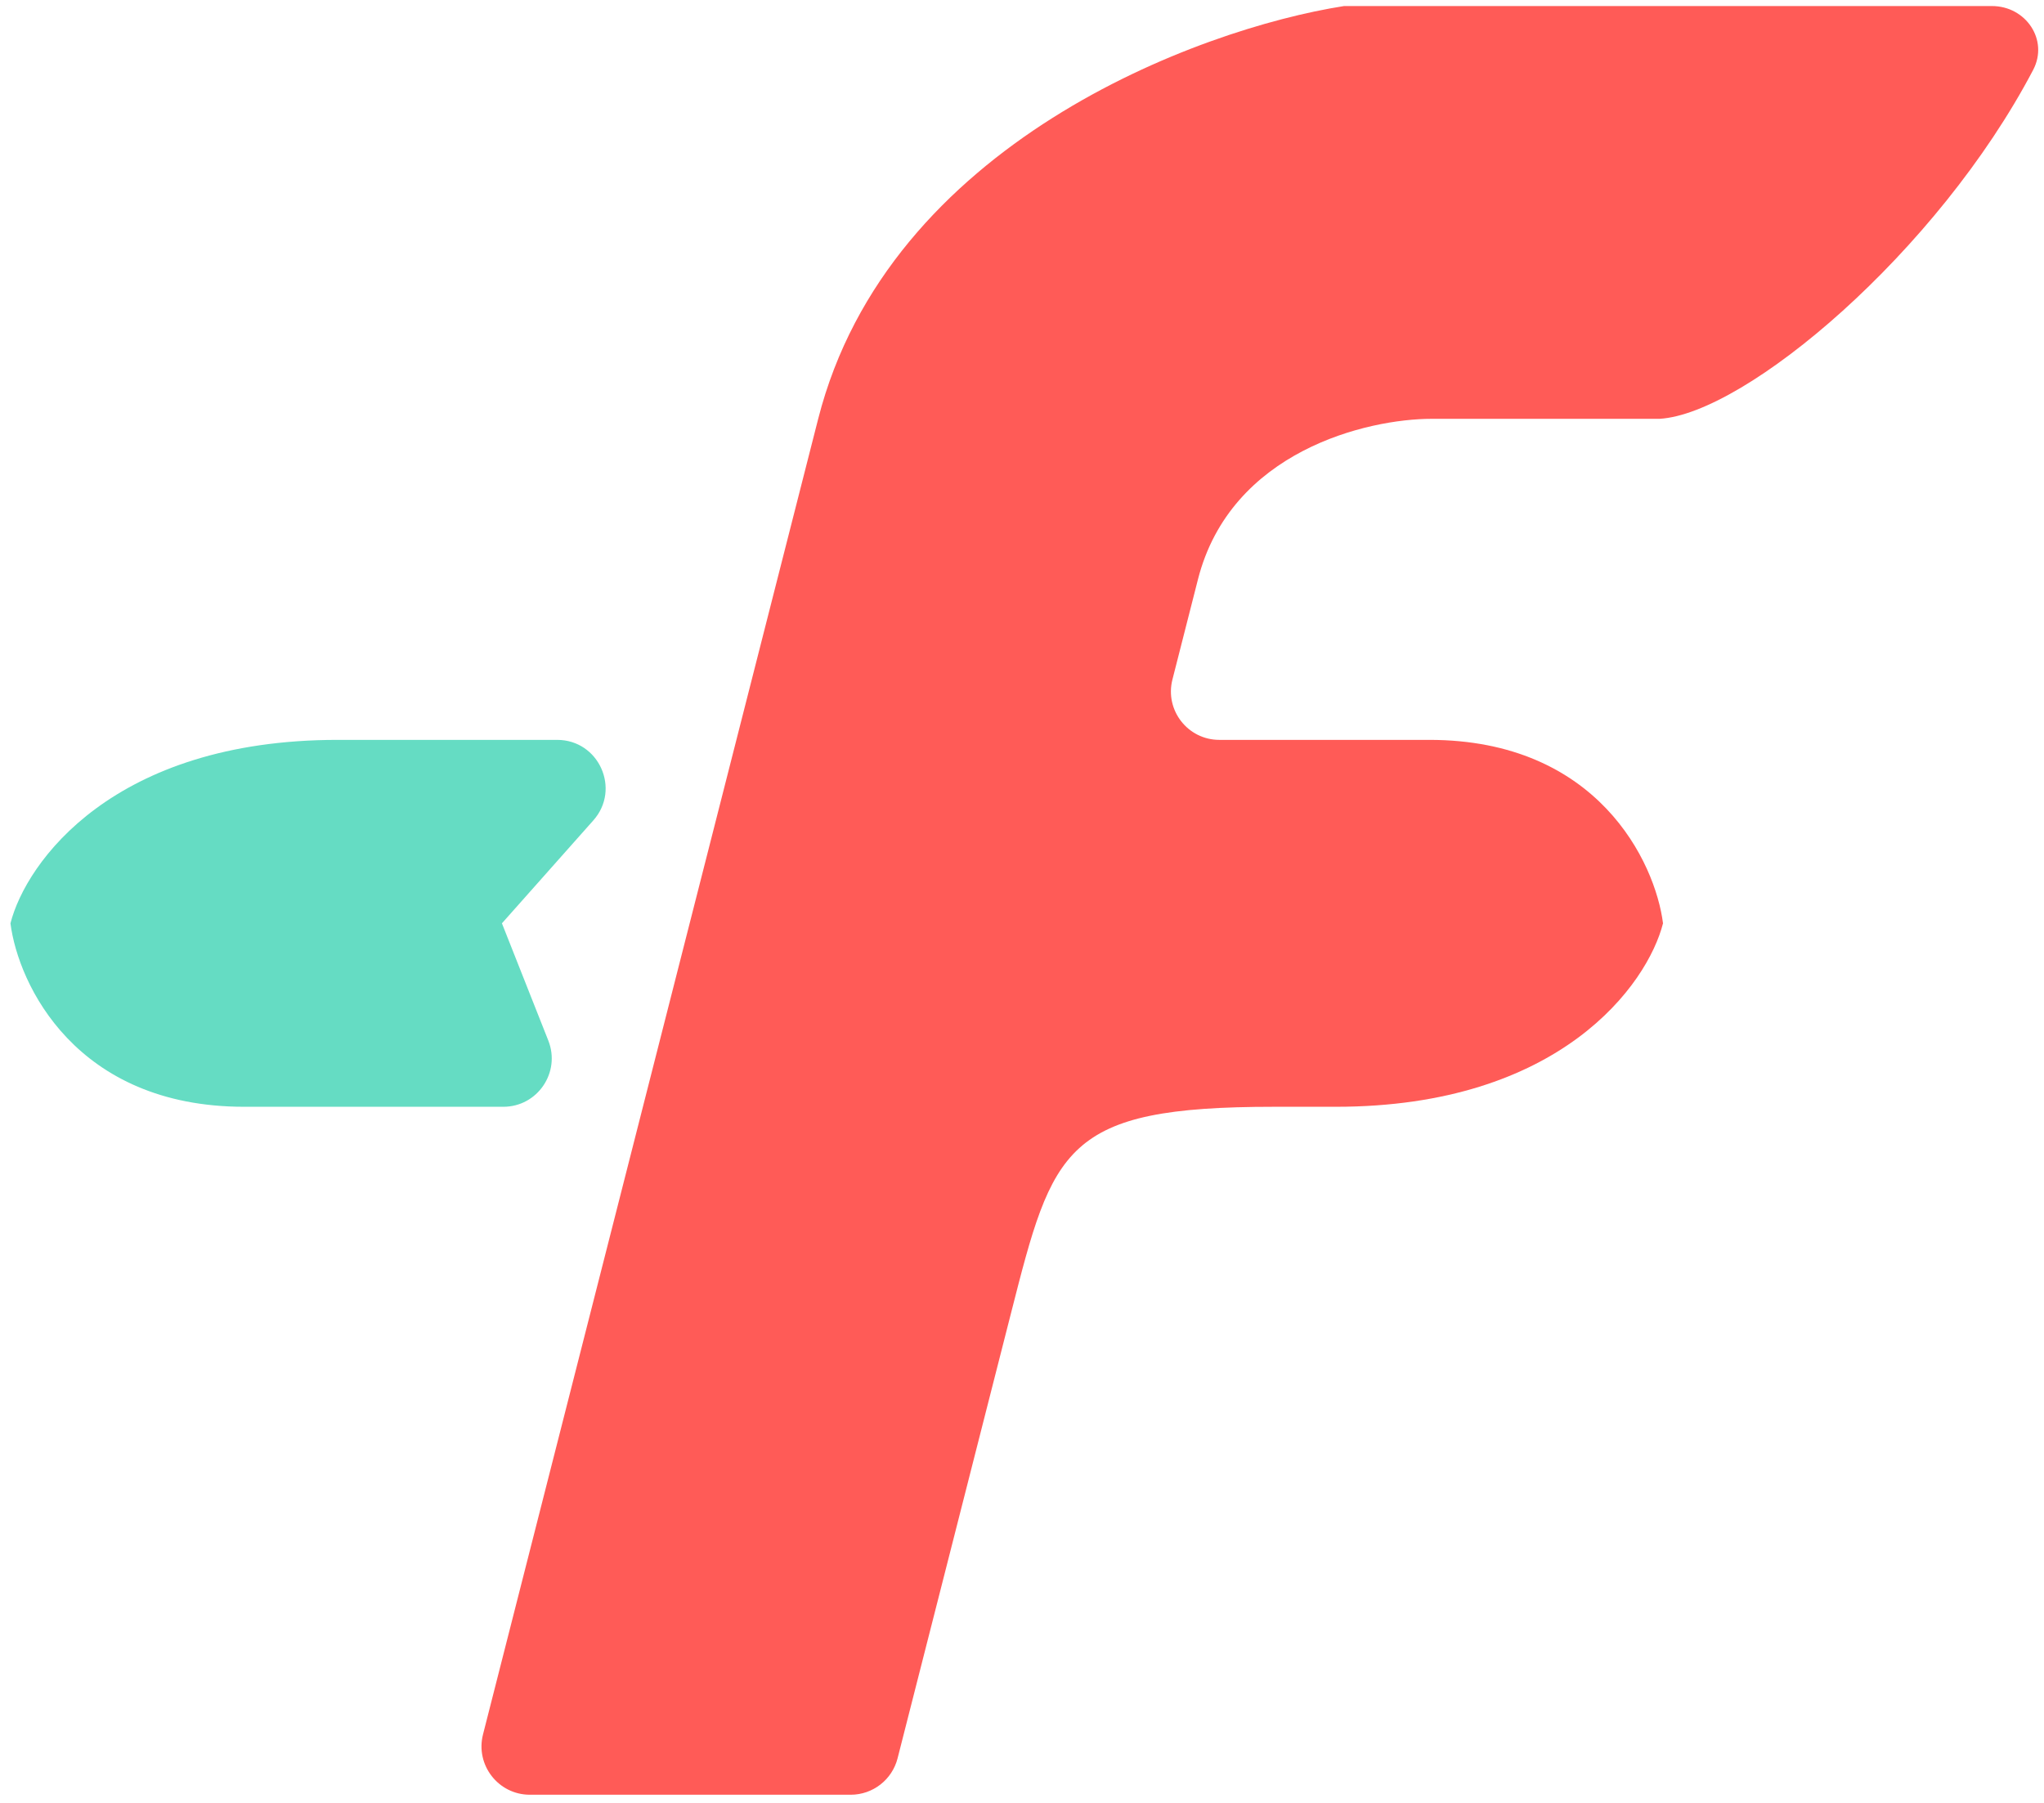
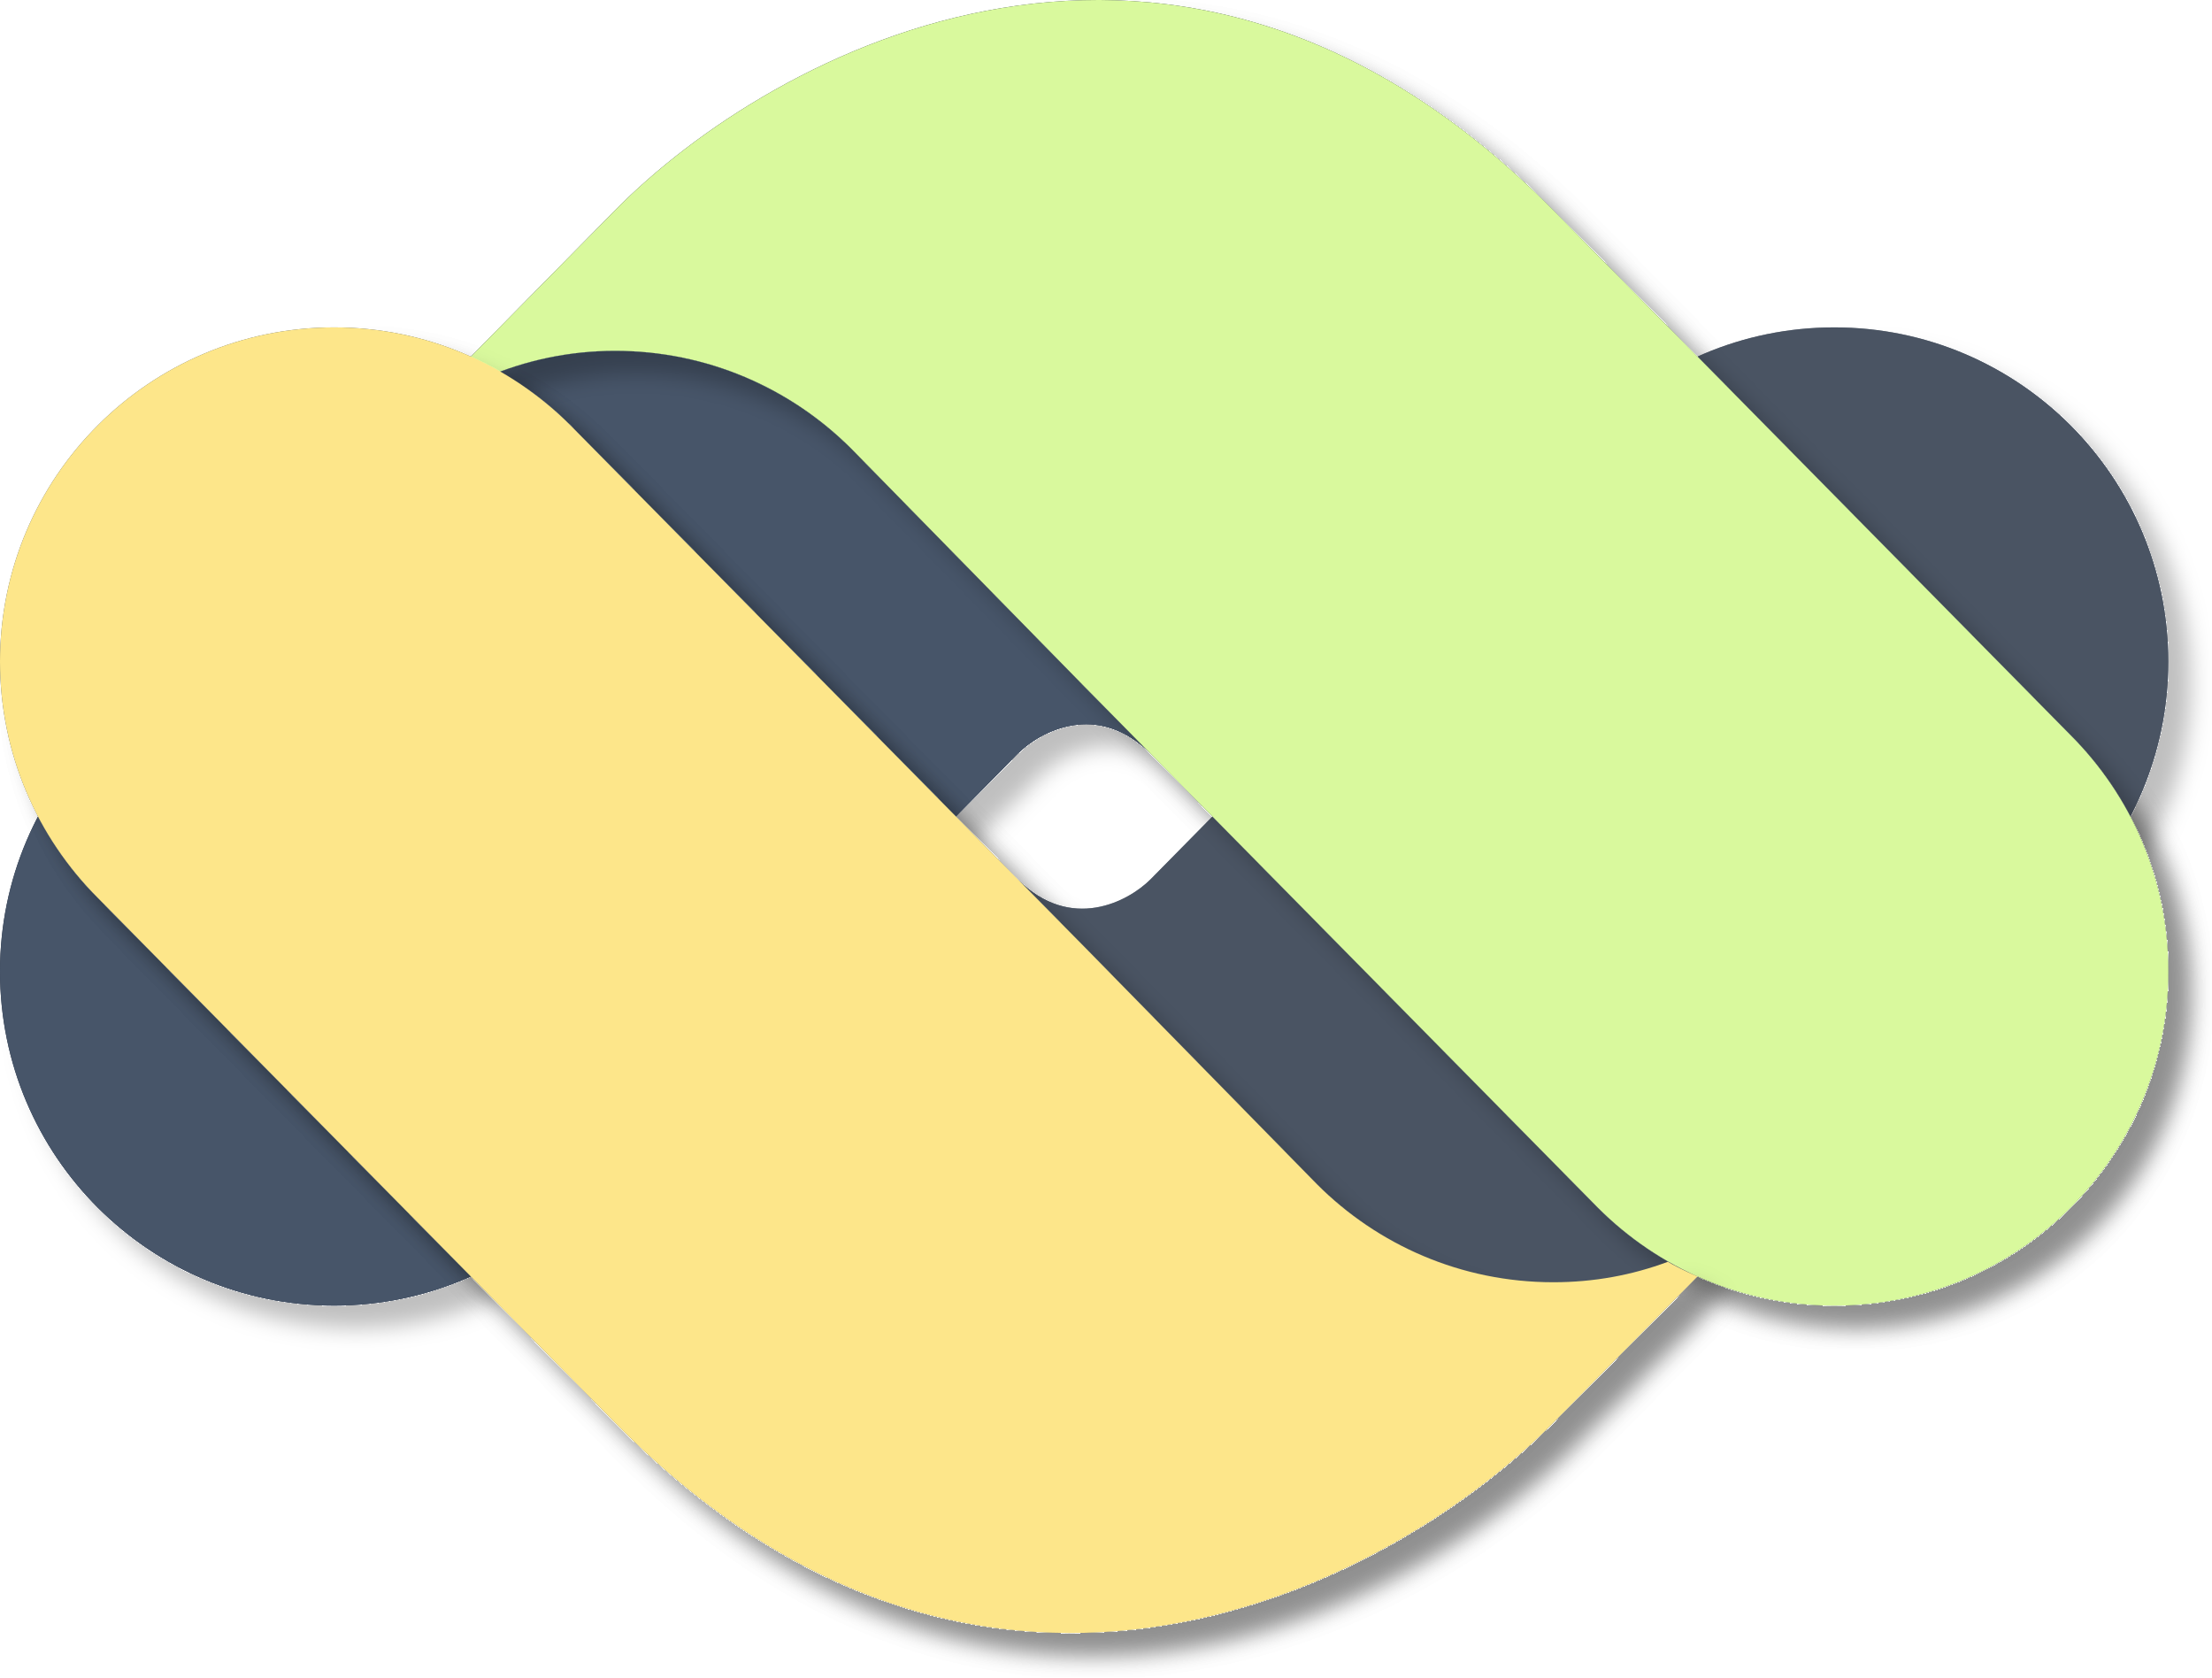
- <svg xmlns="http://www.w3.org/2000/svg" width="169" height="149" viewBox="0 0 169 149" fill="none">
-   <path d="M96.938 56.179L99.049 47.896C101.754 37.279 113.058 34.625 118.372 34.625H125.618H137.212C144.318 34.214 160.203 20.835 168.103 5.781C169.404 3.3 167.498 0.5 164.697 0.5H145.907H142.501H134.313H122.719H111.126C99.049 2.396 73.446 11.875 67.649 34.625L53.157 91.5L50.581 101.611L48.004 111.722L45.428 121.833L39.936 143.387C39.291 145.916 41.202 148.375 43.812 148.375H70.337C72.166 148.375 73.762 147.135 74.213 145.363L76.344 137L77.794 131.313L79.243 125.625L80.692 119.937L82.141 114.25L83.591 108.562C87.069 94.912 87.938 91.5 105.329 91.5H110.448C128.998 91.5 136.212 81.389 137.5 76.333C136.856 71.278 132.09 61.167 118.177 61.167H106.583H100.814C98.205 61.167 96.294 58.708 96.938 56.179Z" fill="#FF5B57" />
-   <path d="M31.782 91.5H32H41.616C44.439 91.5 46.374 88.654 45.336 86.028L41.5 76.333L49.058 67.823C51.349 65.243 49.518 61.167 46.067 61.167H31.782H27.917C9.367 61.167 2.153 71.278 0.865 76.333C1.509 81.389 6.276 91.5 20.188 91.5H31.782Z" fill="#65DCC3" />
+ <svg xmlns="http://www.w3.org/2000/svg" width="811" height="615" viewBox="0 0 811 615" fill="none">
+   <g filter="url(#filter0_d_1630_262)">
+     <path d="M795 356.081C795 389.908 781.289 420.533 759.121 442.701C736.952 464.87 706.327 478.581 672.5 478.581C638.673 478.581 608.048 464.87 585.879 442.701L421.823 276.258C402.365 256.8 381.285 268.151 373.177 276.258L209.121 442.701C186.952 464.87 156.327 478.581 122.5 478.581C88.673 478.581 58.048 464.87 35.879 442.701C13.711 420.533 0 389.908 0 356.081C0 322.253 13.711 291.628 35.879 269.46L139 164.84L225.501 77.081C282.834 18.914 431.9 -62.52 569.499 77.081L759.121 269.46C781.289 291.628 795 322.253 795 356.081Z" fill="#1E293B" />
+     <path d="M35.879 269.46C13.711 291.628 0 322.253 0 356.081C0 389.908 13.711 420.533 35.879 442.701C58.048 464.87 88.673 478.581 122.5 478.581C156.327 478.581 186.952 464.87 209.121 442.701L373.177 276.258C381.285 268.151 402.365 256.8 421.823 276.258L397.5 251.582L312.121 164.46C289.952 142.292 259.327 128.581 225.5 128.581C191.673 128.581 161.168 142.672 139 164.84L35.879 269.46Z" fill="#475569" />
+   </g>
+   <g filter="url(#filter1_d_1630_262)">
+     <path d="M-3.11296e-05 242.5C-3.40869e-05 208.673 13.711 178.048 35.879 155.88C58.047 133.711 88.672 120 122.5 120C156.327 120 186.952 133.711 209.121 155.88L373.177 322.323C392.635 341.781 413.715 330.43 421.823 322.323L585.879 155.88C608.048 133.711 638.673 120 672.5 120C706.327 120 736.952 133.711 759.121 155.88C781.289 178.048 795 208.673 795 242.5C795 276.328 781.289 306.953 759.121 329.121L656 433.741L569.499 521.5C512.166 579.667 363.1 661.101 225.501 521.5L35.879 329.121C13.711 306.953 -2.81723e-05 276.328 -3.11296e-05 242.5Z" fill="#4B5563" />
+     <path d="M759.121 329.121C781.289 306.953 795 276.328 795 242.5C795 208.673 781.289 178.048 759.121 155.88C736.952 133.711 706.327 120 672.5 120C638.673 120 608.048 133.711 585.879 155.88L421.823 322.323C413.715 330.43 392.635 341.781 373.177 322.323L397.5 346.999L482.879 434.121C505.048 456.289 535.673 470 569.5 470C603.327 470 633.832 455.909 656 433.741L759.121 329.121Z" fill="#4B5563" fill-opacity="0.7" />
+   </g>
+   <g filter="url(#filter2_d_1630_262)">
+     <path d="M759.121 442.701C781.289 420.533 795 389.908 795 356.081C795 322.253 781.289 291.628 759.121 269.46L569.499 77.081C431.9 -62.52 282.834 18.914 225.501 77.081L139 164.84C161.168 142.672 191.673 128.581 225.5 128.581C259.327 128.581 289.952 142.292 312.121 164.46L397.5 251.582L585.879 442.701C608.048 464.87 638.673 478.581 672.5 478.581C706.327 478.581 736.952 464.87 759.121 442.701Z" fill="#D9F99D" />
+   </g>
+   <g filter="url(#filter3_d_1630_262)">
+     <path d="M35.88 155.88C13.712 178.048 0 208.673 0 242.5C0 276.328 13.712 306.953 35.88 329.121L225.501 521.5C363.101 661.101 512.167 579.667 569.5 521.5L622.359 467.872C618.246 466.169 613.35 463.623 611.501 462.5C598.365 467.414 584.337 470 569.501 470C535.673 470 505.048 456.289 482.88 434.121L397.5 346.999L373.178 322.323L209.121 155.88C186.953 133.711 156.328 120 122.5 120C88.673 120 58.048 133.711 35.88 155.88Z" fill="#FDE68A" />
+   </g>
+   <defs>
+     <filter id="filter0_d_1630_262" x="0" y="0" width="811" height="494.581" filterUnits="userSpaceOnUse" color-interpolation-filters="sRGB">
+       <feFlood flood-opacity="0" result="BackgroundImageFix" />
+       <feColorMatrix in="SourceAlpha" type="matrix" values="0 0 0 0 0 0 0 0 0 0 0 0 0 0 0 0 0 0 127 0" result="hardAlpha" />
+       <feOffset dx="8" dy="8" />
+       <feGaussianBlur stdDeviation="4" />
+       <feComposite in2="hardAlpha" operator="out" />
+       <feColorMatrix type="matrix" values="0 0 0 0 0 0 0 0 0 0 0 0 0 0 0 0 0 0 0.25 0" />
+       <feBlend mode="normal" in2="BackgroundImageFix" result="effect1_dropShadow_1630_262" />
+       <feBlend mode="normal" in="SourceGraphic" in2="effect1_dropShadow_1630_262" result="shape" />
+     </filter>
+     <filter id="filter1_d_1630_262" x="0" y="120" width="811" height="494.581" filterUnits="userSpaceOnUse" color-interpolation-filters="sRGB">
+       <feFlood flood-opacity="0" result="BackgroundImageFix" />
+       <feColorMatrix in="SourceAlpha" type="matrix" values="0 0 0 0 0 0 0 0 0 0 0 0 0 0 0 0 0 0 127 0" result="hardAlpha" />
+       <feOffset dx="8" dy="8" />
+       <feGaussianBlur stdDeviation="4" />
+       <feComposite in2="hardAlpha" operator="out" />
+       <feColorMatrix type="matrix" values="0 0 0 0 0 0 0 0 0 0 0 0 0 0 0 0 0 0 0.25 0" />
+       <feBlend mode="normal" in2="BackgroundImageFix" result="effect1_dropShadow_1630_262" />
+       <feBlend mode="normal" in="SourceGraphic" in2="effect1_dropShadow_1630_262" result="shape" />
+     </filter>
+     <filter id="filter2_d_1630_262" x="139" y="0" width="672" height="494.581" filterUnits="userSpaceOnUse" color-interpolation-filters="sRGB">
+       <feFlood flood-opacity="0" result="BackgroundImageFix" />
+       <feColorMatrix in="SourceAlpha" type="matrix" values="0 0 0 0 0 0 0 0 0 0 0 0 0 0 0 0 0 0 127 0" result="hardAlpha" />
+       <feOffset dx="8" dy="8" />
+       <feGaussianBlur stdDeviation="4" />
+       <feComposite in2="hardAlpha" operator="out" />
+       <feColorMatrix type="matrix" values="0 0 0 0 0 0 0 0 0 0 0 0 0 0 0 0 0 0 0.25 0" />
+       <feBlend mode="normal" in2="BackgroundImageFix" result="effect1_dropShadow_1630_262" />
+       <feBlend mode="normal" in="SourceGraphic" in2="effect1_dropShadow_1630_262" result="shape" />
+     </filter>
+     <filter id="filter3_d_1630_262" x="0" y="120" width="638.359" height="494.581" filterUnits="userSpaceOnUse" color-interpolation-filters="sRGB">
+       <feFlood flood-opacity="0" result="BackgroundImageFix" />
+       <feColorMatrix in="SourceAlpha" type="matrix" values="0 0 0 0 0 0 0 0 0 0 0 0 0 0 0 0 0 0 127 0" result="hardAlpha" />
+       <feOffset dx="8" dy="8" />
+       <feGaussianBlur stdDeviation="4" />
+       <feComposite in2="hardAlpha" operator="out" />
+       <feColorMatrix type="matrix" values="0 0 0 0 0 0 0 0 0 0 0 0 0 0 0 0 0 0 0.25 0" />
+       <feBlend mode="normal" in2="BackgroundImageFix" result="effect1_dropShadow_1630_262" />
+       <feBlend mode="normal" in="SourceGraphic" in2="effect1_dropShadow_1630_262" result="shape" />
+     </filter>
+   </defs>
</svg>
